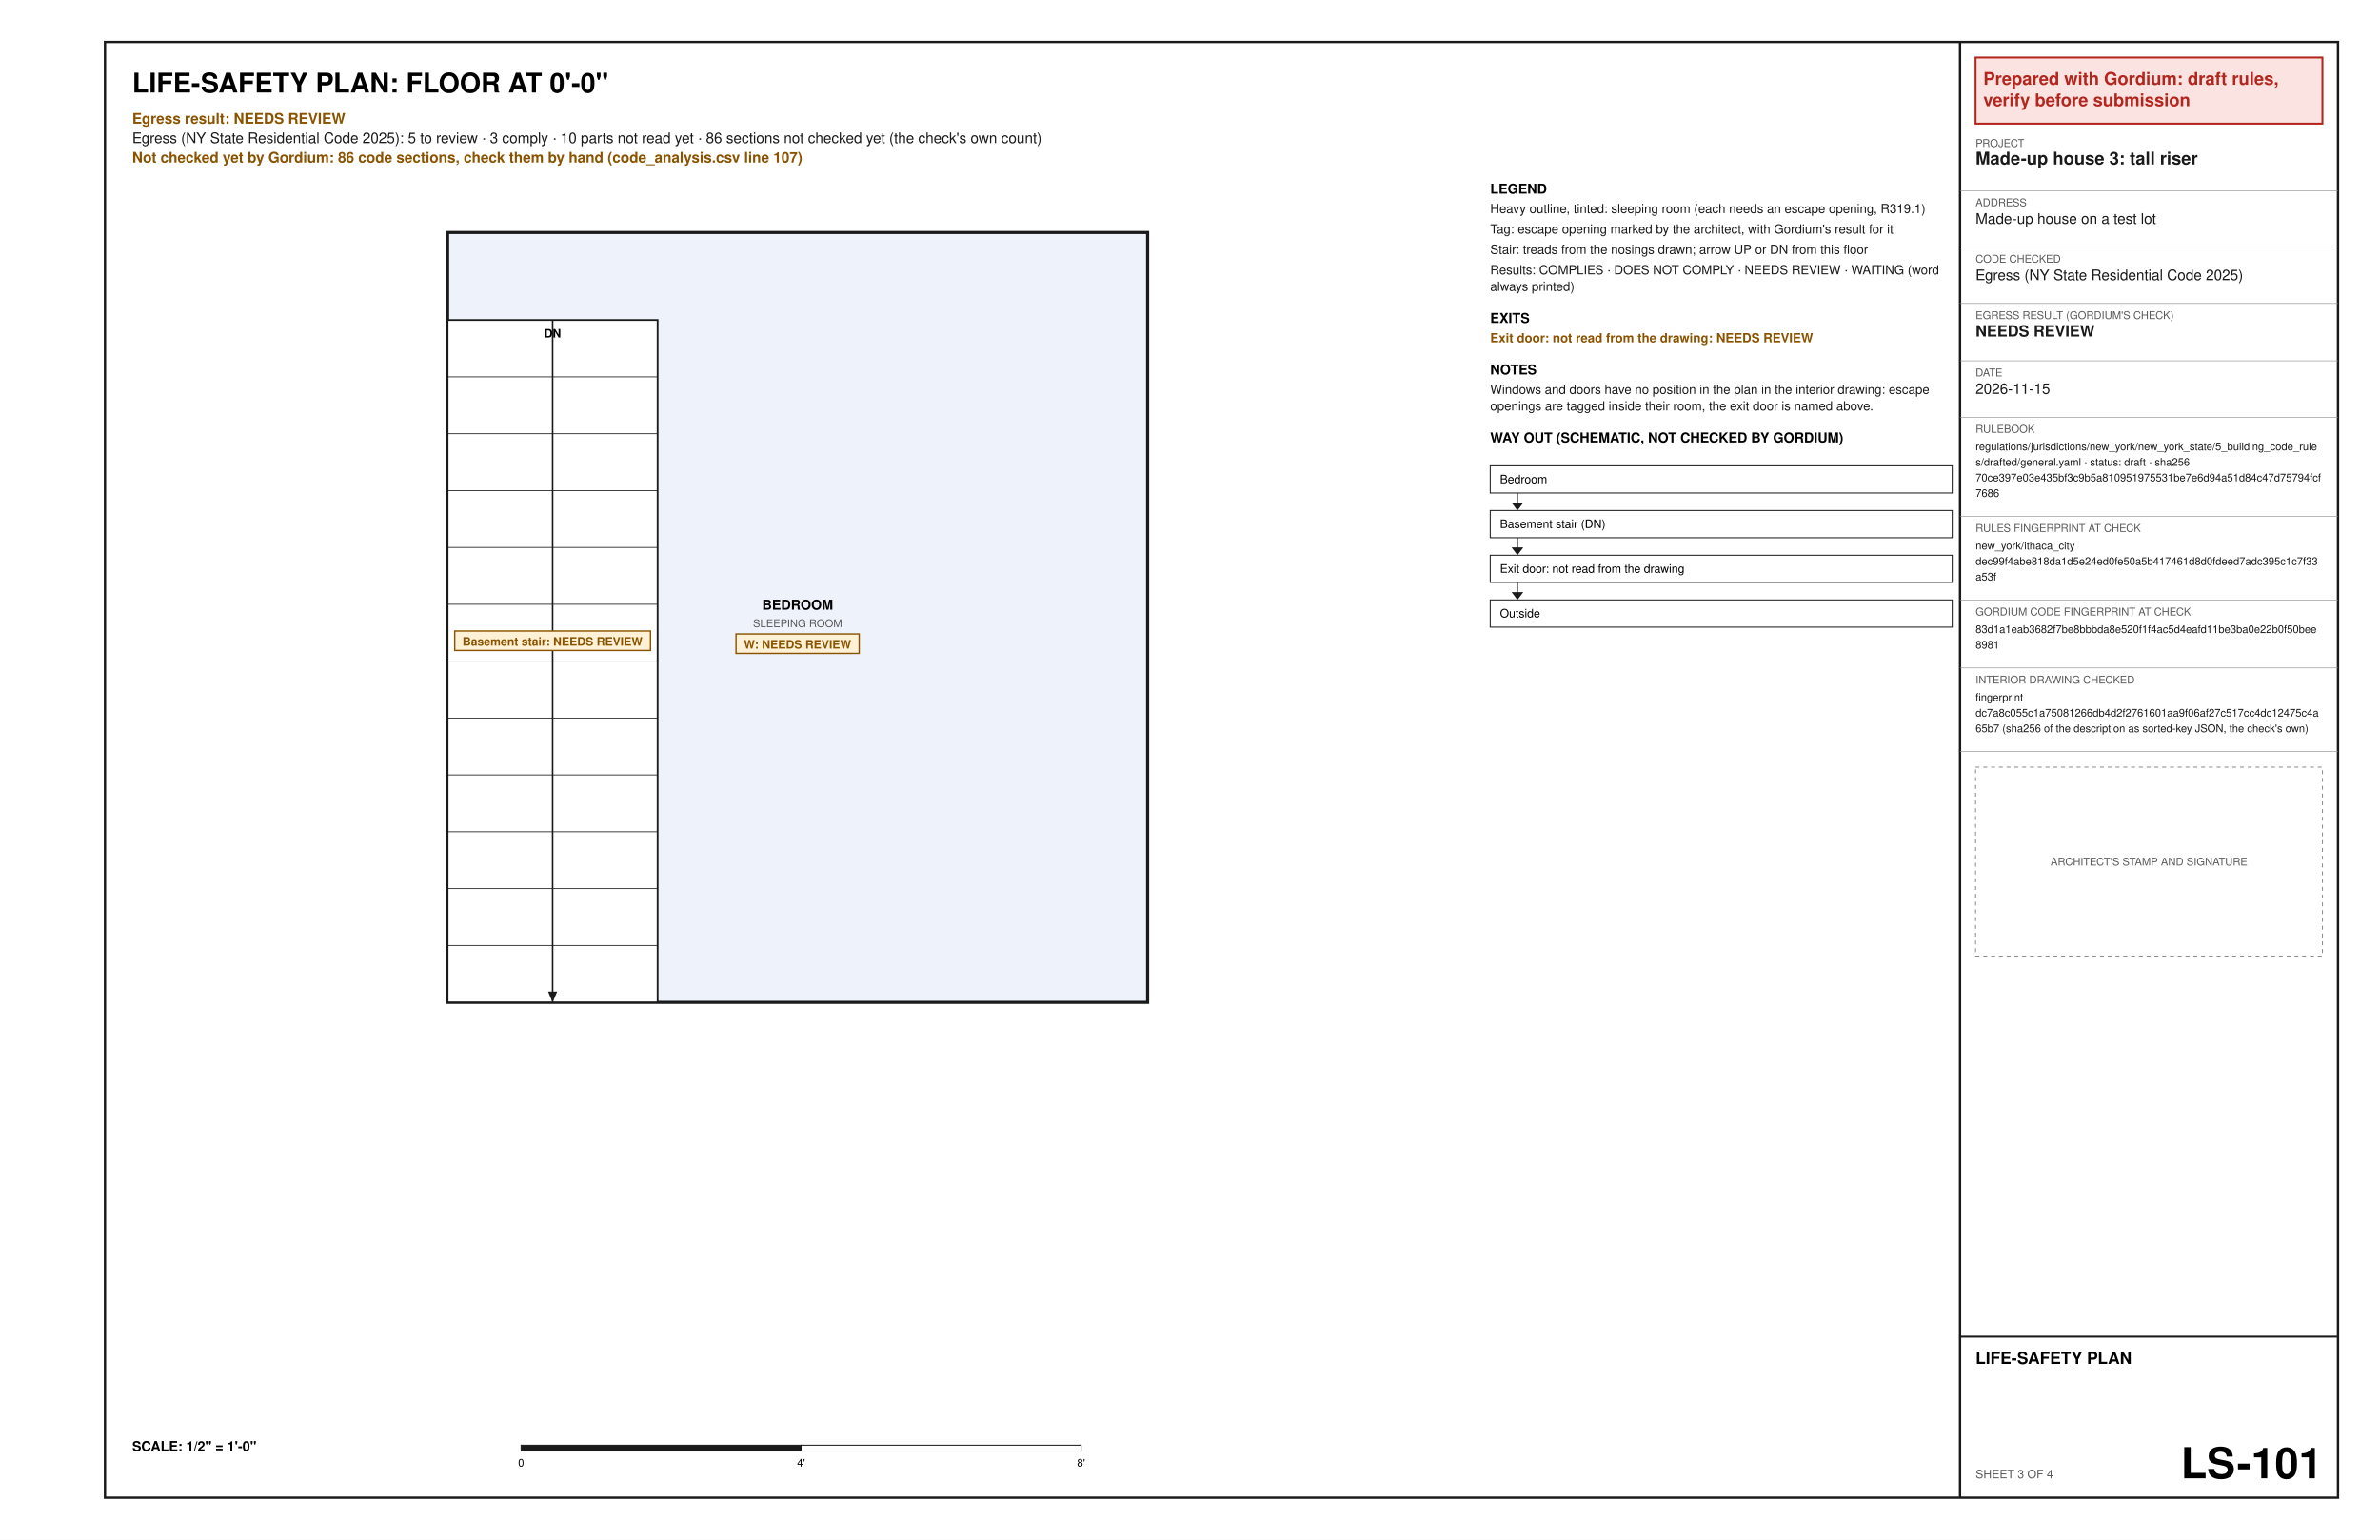
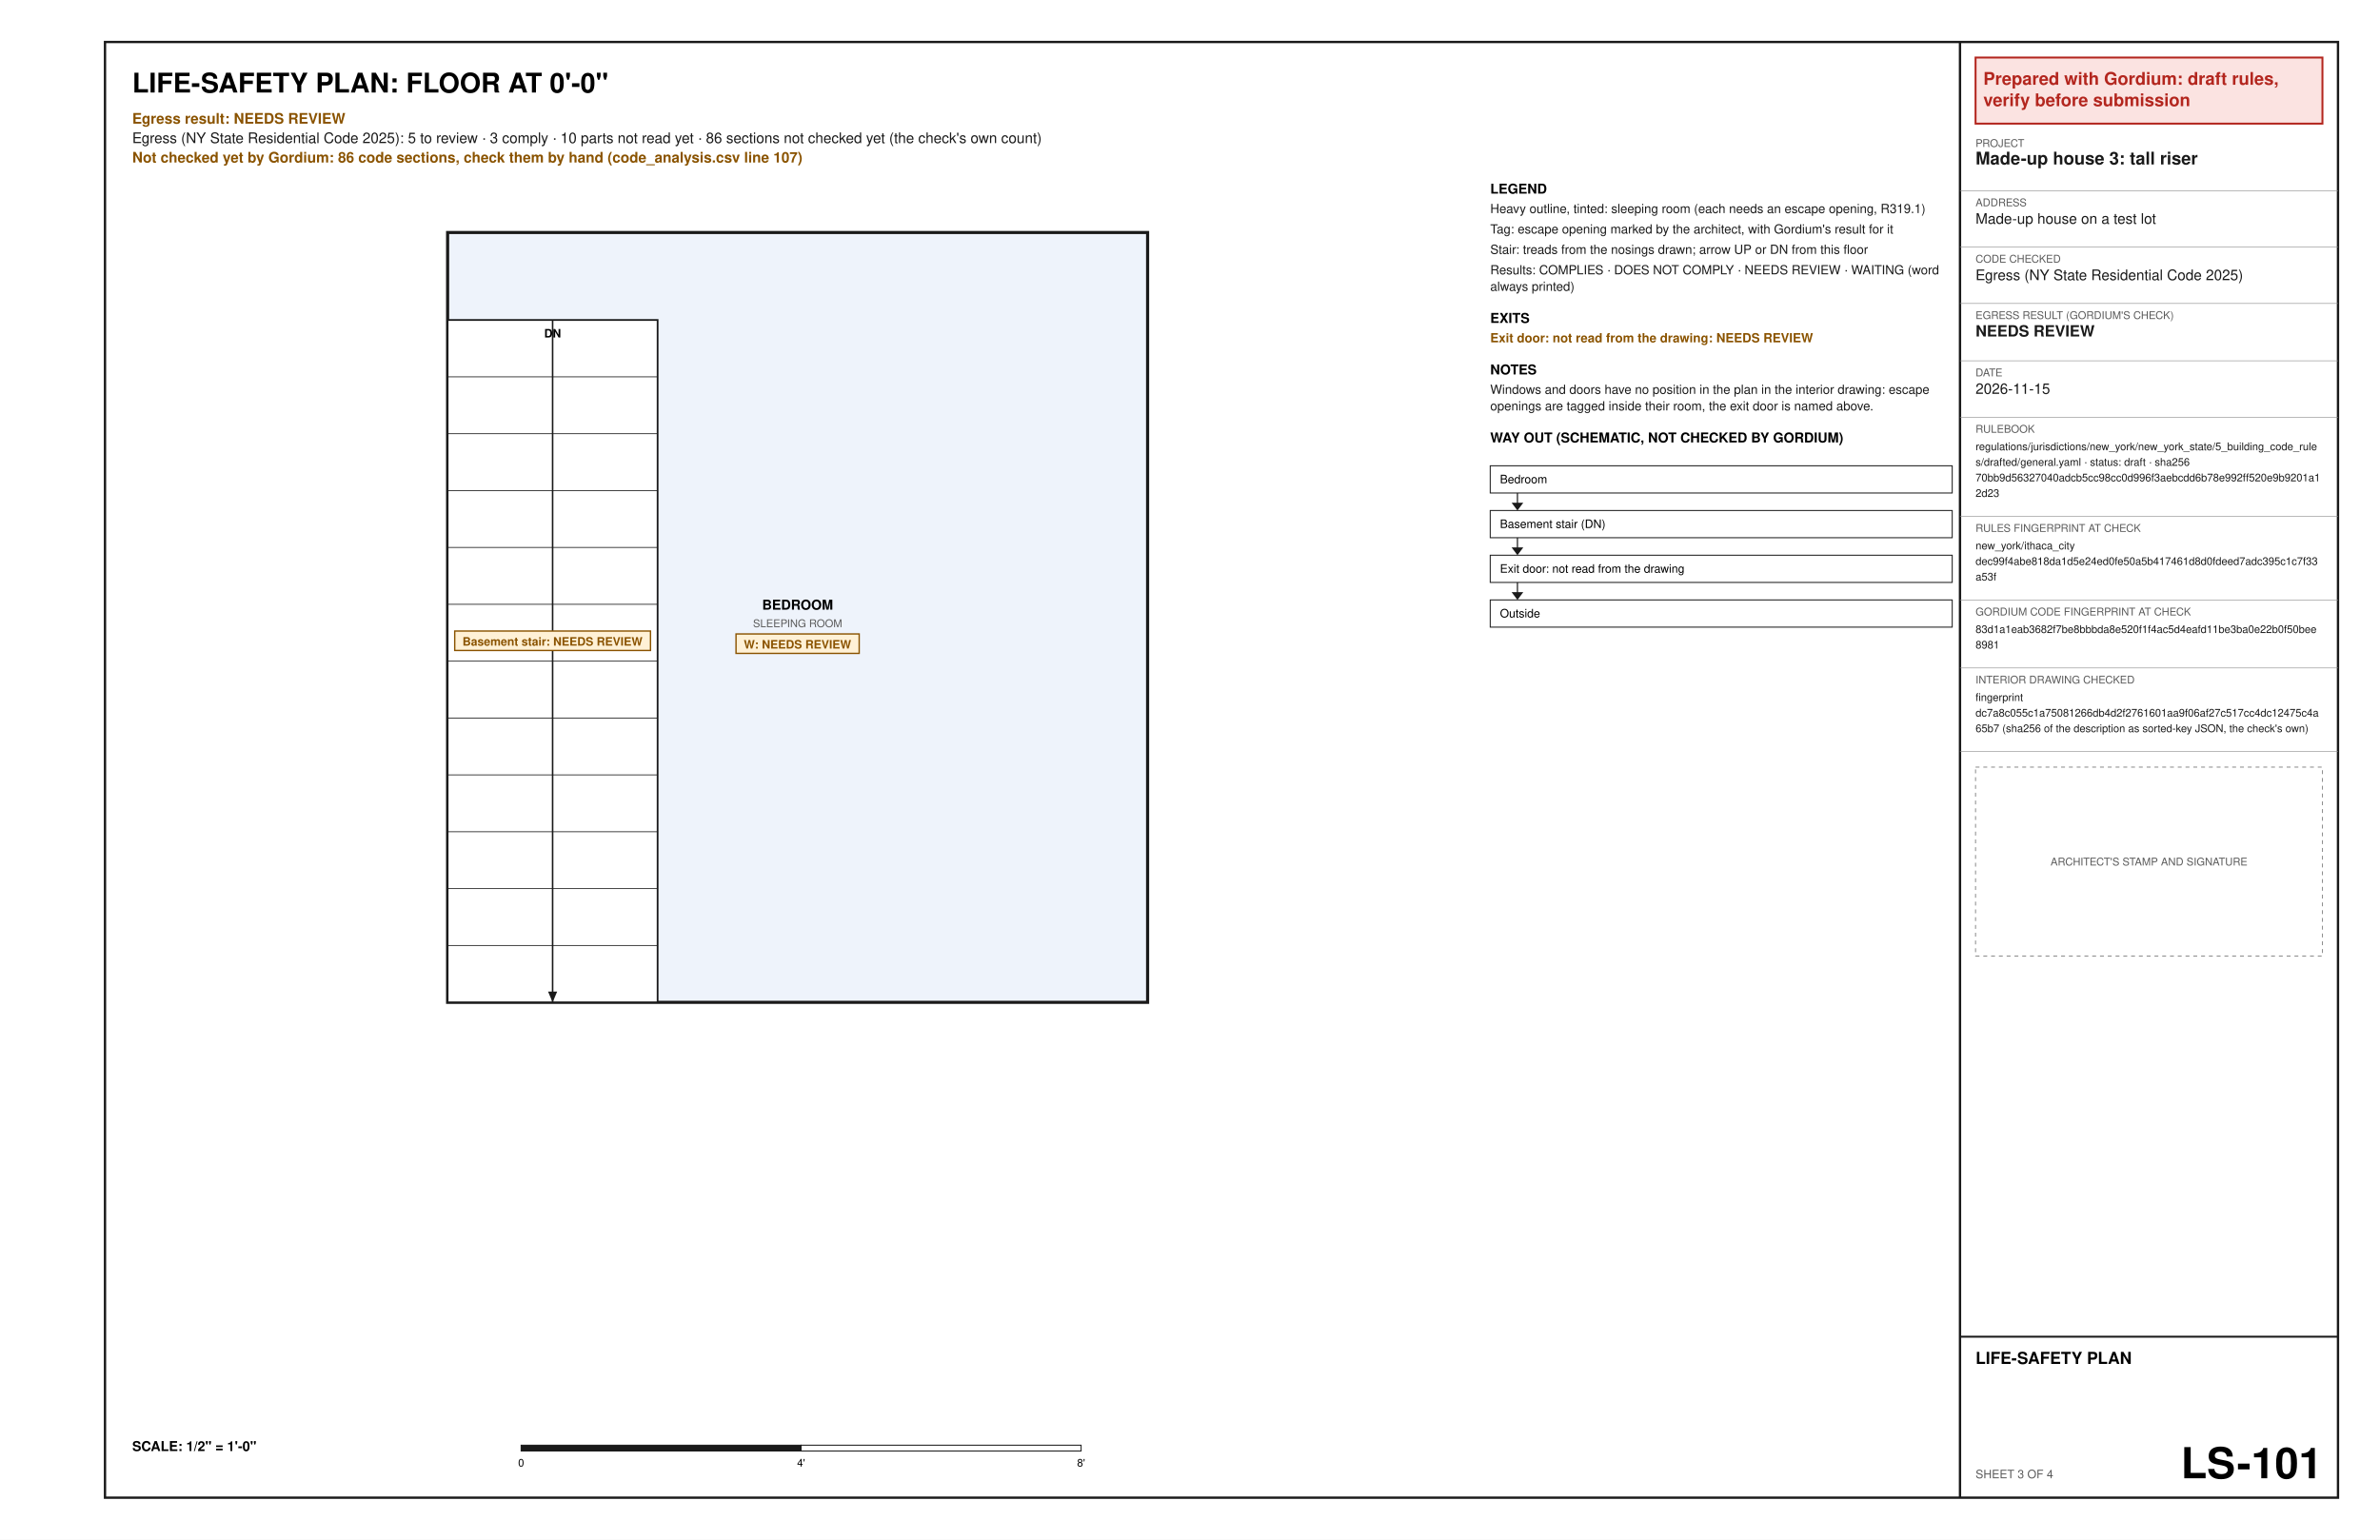
<svg xmlns="http://www.w3.org/2000/svg" width="17in" height="11in" viewBox="0 0 1224 792" font-family="Helvetica, Arial, sans-serif">
  <rect x="0" y="0" width="1224" height="792" fill="#ffffff" />
  <text x="68" y="47.6" font-size="14" font-weight="bold" text-anchor="start" fill="#000000" xml:space="preserve">LIFE-SAFETY PLAN: FLOOR AT 0'-0"</text>
  <text x="68" y="63.6" font-size="7.5" font-weight="bold" text-anchor="start" fill="#8a5300" xml:space="preserve">Egress result: NEEDS REVIEW</text>
  <text x="68" y="73.6" font-size="7.5" text-anchor="start" fill="#1a1a1a" xml:space="preserve">Egress (NY State Residential Code 2025): 5 to review · 3 comply · 10 parts not read yet · 86 sections not checked yet (the check's own count)</text>
  <text x="68" y="83.6" font-size="7.5" font-weight="bold" text-anchor="start" fill="#8a5300" xml:space="preserve">Not checked yet by Gordium: 86 code sections, check them by hand (code_analysis.csv line 107)</text>
  <polygon points="230.2,515.6 590.2,515.6 590.2,119.6 230.2,119.6" fill="#eef3fb" stroke="#1a1a1a" stroke-width="1.6" />
  <text x="410.2" y="313.6" font-size="7" font-weight="bold" text-anchor="middle" fill="#000000" xml:space="preserve">BEDROOM</text>
  <text x="410.2" y="322.6" font-size="5.5" text-anchor="middle" fill="#5a5a5a" xml:space="preserve">SLEEPING ROOM</text>
  <polygon points="378.53,326.1 441.87,326.1 441.87,336.1 378.53,336.1" fill="#fff1d6" stroke="#8a5300" stroke-width="0.7" />
  <text x="382.53" y="333.6" font-size="6" font-weight="bold" text-anchor="start" fill="#8a5300" xml:space="preserve">W: NEEDS REVIEW</text>
  <polygon points="230.2,515.6 338.2,515.6 338.2,164.6 230.2,164.6" fill="#ffffff" stroke="#1a1a1a" stroke-width="0.9" />
  <line x1="230.2" y1="486.35" x2="338.2" y2="486.35" stroke="#1a1a1a" stroke-width="0.4" />
  <line x1="230.2" y1="457.1" x2="338.2" y2="457.1" stroke="#1a1a1a" stroke-width="0.4" />
  <line x1="230.2" y1="427.85" x2="338.2" y2="427.85" stroke="#1a1a1a" stroke-width="0.4" />
  <line x1="230.2" y1="398.6" x2="338.2" y2="398.6" stroke="#1a1a1a" stroke-width="0.4" />
  <line x1="230.2" y1="369.35" x2="338.2" y2="369.35" stroke="#1a1a1a" stroke-width="0.4" />
  <line x1="230.2" y1="340.1" x2="338.2" y2="340.1" stroke="#1a1a1a" stroke-width="0.4" />
  <line x1="230.2" y1="310.85" x2="338.2" y2="310.85" stroke="#1a1a1a" stroke-width="0.4" />
  <line x1="230.2" y1="281.6" x2="338.2" y2="281.6" stroke="#1a1a1a" stroke-width="0.4" />
  <line x1="230.2" y1="252.35" x2="338.2" y2="252.35" stroke="#1a1a1a" stroke-width="0.4" />
  <line x1="230.2" y1="223.1" x2="338.2" y2="223.1" stroke="#1a1a1a" stroke-width="0.4" />
  <line x1="230.2" y1="193.85" x2="338.2" y2="193.85" stroke="#1a1a1a" stroke-width="0.4" />
  <line x1="284.2" y1="164.6" x2="284.2" y2="515.6" stroke="#1a1a1a" stroke-width="0.8" />
  <polygon points="284.2,515.6 281.86,510.07 286.54,510.07" fill="#1a1a1a" />
  <text x="284.2" y="173.6" font-size="6" font-weight="bold" text-anchor="middle" fill="#000000" xml:space="preserve">DN</text>
  <polygon points="233.86,324.6 334.54,324.6 334.54,334.6 233.86,334.6" fill="#fff1d6" stroke="#8a5300" stroke-width="0.7" />
  <text x="237.86" y="332.1" font-size="6" font-weight="bold" text-anchor="start" fill="#8a5300" xml:space="preserve">Basement stair: NEEDS REVIEW</text>
  <text x="68" y="746.4" font-size="7" font-weight="bold" text-anchor="start" fill="#000000" xml:space="preserve">SCALE: 1/2" = 1'-0"</text>
  <polygon points="268,743.4 412,743.4 412,746.4 268,746.4" fill="#1a1a1a" stroke="#1a1a1a" stroke-width="0.5" />
  <polygon points="412,743.4 556,743.4 556,746.4 412,746.4" fill="#ffffff" stroke="#1a1a1a" stroke-width="0.5" />
  <text x="268" y="754.4" font-size="5.5" text-anchor="middle" fill="#000000" xml:space="preserve">0</text>
  <text x="412" y="754.4" font-size="5.5" text-anchor="middle" fill="#000000" xml:space="preserve">4'</text>
  <text x="556" y="754.4" font-size="5.5" text-anchor="middle" fill="#000000" xml:space="preserve">8'</text>
  <text x="766.4" y="99.6" font-size="7" font-weight="bold" text-anchor="start" fill="#000000" xml:space="preserve">LEGEND</text>
  <text x="766.4" y="109.6" font-size="6.5" text-anchor="start" fill="#1a1a1a" xml:space="preserve">Heavy outline, tinted: sleeping room (each needs an escape opening, R319.1)</text>
  <text x="766.4" y="120.1" font-size="6.5" text-anchor="start" fill="#1a1a1a" xml:space="preserve">Tag: escape opening marked by the architect, with Gordium's result for it</text>
  <text x="766.4" y="130.6" font-size="6.5" text-anchor="start" fill="#1a1a1a" xml:space="preserve">Stair: treads from the nosings drawn; arrow UP or DN from this floor</text>
  <text x="766.4" y="141.1" font-size="6.5" text-anchor="start" fill="#1a1a1a" xml:space="preserve">Results: COMPLIES · DOES NOT COMPLY · NEEDS REVIEW · WAITING (word</text>
  <text x="766.4" y="149.6" font-size="6.5" text-anchor="start" fill="#1a1a1a" xml:space="preserve">always printed)</text>
  <text x="766.4" y="166.1" font-size="7" font-weight="bold" text-anchor="start" fill="#000000" xml:space="preserve">EXITS</text>
  <text x="766.4" y="176.1" font-size="6.5" font-weight="bold" text-anchor="start" fill="#8a5300" xml:space="preserve">Exit door: not read from the drawing: NEEDS REVIEW</text>
  <text x="766.4" y="192.6" font-size="7" font-weight="bold" text-anchor="start" fill="#000000" xml:space="preserve">NOTES</text>
  <text x="766.4" y="202.6" font-size="6.5" text-anchor="start" fill="#1a1a1a" xml:space="preserve">Windows and doors have no position in the plan in the interior drawing: escape</text>
  <text x="766.4" y="211.1" font-size="6.5" text-anchor="start" fill="#1a1a1a" xml:space="preserve">openings are tagged inside their room, the exit door is named above.</text>
  <text x="766.4" y="227.6" font-size="7" font-weight="bold" text-anchor="start" fill="#000000" xml:space="preserve">WAY OUT (SCHEMATIC, NOT CHECKED BY GORDIUM)</text>
  <polygon points="766.4,239.6 1004,239.6 1004,253.6 766.4,253.6" fill="none" stroke="#1a1a1a" stroke-width="0.5" />
  <text x="771.4" y="248.6" font-size="6" text-anchor="start" fill="#000000" xml:space="preserve">Bedroom</text>
  <line x1="780.4" y1="253.6" x2="780.4" y2="261.6" stroke="#1a1a1a" stroke-width="0.6" />
  <polygon points="777.4,258.6 783.4,258.6 780.4,262.6" fill="#1a1a1a" />
  <polygon points="766.4,262.6 1004,262.6 1004,276.6 766.4,276.6" fill="none" stroke="#1a1a1a" stroke-width="0.5" />
  <text x="771.4" y="271.6" font-size="6" text-anchor="start" fill="#000000" xml:space="preserve">Basement stair (DN)</text>
  <line x1="780.4" y1="276.6" x2="780.4" y2="284.6" stroke="#1a1a1a" stroke-width="0.6" />
  <polygon points="777.4,281.6 783.4,281.6 780.4,285.6" fill="#1a1a1a" />
  <polygon points="766.4,285.6 1004,285.6 1004,299.6 766.4,299.6" fill="none" stroke="#1a1a1a" stroke-width="0.5" />
  <text x="771.4" y="294.6" font-size="6" text-anchor="start" fill="#000000" xml:space="preserve">Exit door: not read from the drawing</text>
  <line x1="780.4" y1="299.6" x2="780.4" y2="307.6" stroke="#1a1a1a" stroke-width="0.6" />
  <polygon points="777.4,304.6 783.4,304.6 780.4,308.6" fill="#1a1a1a" />
  <polygon points="766.4,308.6 1004,308.6 1004,322.6 766.4,322.6" fill="none" stroke="#1a1a1a" stroke-width="0.5" />
  <text x="771.4" y="317.6" font-size="6" text-anchor="start" fill="#000000" xml:space="preserve">Outside</text>
  <polygon points="54,21.6 1202.4,21.6 1202.4,770.4 54,770.4" fill="none" stroke="#1a1a1a" stroke-width="1.2" />
  <line x1="1008" y1="21.6" x2="1008" y2="770.4" stroke="#1a1a1a" stroke-width="1.2" />
  <polygon points="1016,29.6 1194.4,29.6 1194.4,63.6 1016,63.6" fill="#fbe3e1" stroke="#b3261e" stroke-width="1" />
  <text x="1020" y="43.6" font-size="9" font-weight="bold" text-anchor="start" fill="#b3261e" xml:space="preserve">Prepared with Gordium: draft rules,</text>
  <text x="1020" y="54.6" font-size="9" font-weight="bold" text-anchor="start" fill="#b3261e" xml:space="preserve">verify before submission</text>
  <text x="1016" y="75.6" font-size="5.5" text-anchor="start" fill="#5a5a5a" xml:space="preserve">PROJECT</text>
  <text x="1016" y="84.6" font-size="9" font-weight="bold" text-anchor="start" fill="#1a1a1a" xml:space="preserve">Made-up house 3: tall riser</text>
  <line x1="1008" y1="98.1" x2="1202.4" y2="98.1" stroke="#8c8c8c" stroke-width="0.3" />
  <text x="1016" y="106.1" font-size="5.5" text-anchor="start" fill="#5a5a5a" xml:space="preserve">ADDRESS</text>
  <text x="1016" y="115.1" font-size="7.5" text-anchor="start" fill="#1a1a1a" xml:space="preserve">Made-up house on a test lot</text>
  <line x1="1008" y1="127.1" x2="1202.4" y2="127.1" stroke="#8c8c8c" stroke-width="0.3" />
  <text x="1016" y="135.1" font-size="5.5" text-anchor="start" fill="#5a5a5a" xml:space="preserve">CODE CHECKED</text>
  <text x="1016" y="144.1" font-size="7.5" text-anchor="start" fill="#1a1a1a" xml:space="preserve">Egress (NY State Residential Code 2025)</text>
  <line x1="1008" y1="156.1" x2="1202.4" y2="156.1" stroke="#8c8c8c" stroke-width="0.3" />
  <text x="1016" y="164.1" font-size="5.5" text-anchor="start" fill="#5a5a5a" xml:space="preserve">EGRESS RESULT (GORDIUM'S CHECK)</text>
  <text x="1016" y="173.1" font-size="8" font-weight="bold" text-anchor="start" fill="#1a1a1a" xml:space="preserve">NEEDS REVIEW</text>
  <line x1="1008" y1="185.6" x2="1202.4" y2="185.6" stroke="#8c8c8c" stroke-width="0.3" />
  <text x="1016" y="193.6" font-size="5.5" text-anchor="start" fill="#5a5a5a" xml:space="preserve">DATE</text>
  <text x="1016" y="202.6" font-size="7.5" text-anchor="start" fill="#1a1a1a" xml:space="preserve">2026-11-15</text>
  <line x1="1008" y1="214.6" x2="1202.4" y2="214.6" stroke="#8c8c8c" stroke-width="0.3" />
  <text x="1016" y="222.6" font-size="5.5" text-anchor="start" fill="#5a5a5a" xml:space="preserve">RULEBOOK</text>
  <text x="1016" y="231.6" font-size="5.5" text-anchor="start" fill="#1a1a1a" xml:space="preserve">regulations/jurisdictions/new_york/new_york_state/5_building_code_rule</text>
  <text x="1016" y="239.6" font-size="5.5" text-anchor="start" fill="#1a1a1a" xml:space="preserve">s/drafted/general.yaml · status: draft · sha256</text>
-   <text x="1016" y="247.6" font-size="5.5" text-anchor="start" fill="#1a1a1a" xml:space="preserve">70ce397e03e435bf3c9b5a810951975531be7e6d94a51d84c47d75794fcf</text>
-   <text x="1016" y="255.6" font-size="5.5" text-anchor="start" fill="#1a1a1a" xml:space="preserve">7686</text>
+   <text x="1016" y="247.6" font-size="5.5" text-anchor="start" fill="#1a1a1a" xml:space="preserve">70bb9d56327040adcb5cc98cc0d996f3aebcdd6b78e992ff520e9b9201a1</text>
+   <text x="1016" y="255.6" font-size="5.5" text-anchor="start" fill="#1a1a1a" xml:space="preserve">2d23</text>
  <line x1="1008" y1="265.6" x2="1202.4" y2="265.6" stroke="#8c8c8c" stroke-width="0.3" />
  <text x="1016" y="273.6" font-size="5.5" text-anchor="start" fill="#5a5a5a" xml:space="preserve">RULES FINGERPRINT AT CHECK</text>
  <text x="1016" y="282.6" font-size="5.5" text-anchor="start" fill="#1a1a1a" xml:space="preserve">new_york/ithaca_city</text>
  <text x="1016" y="290.6" font-size="5.5" text-anchor="start" fill="#1a1a1a" xml:space="preserve">dec99f4abe818da1d5e24ed0fe50a5b417461d8d0fdeed7adc395c1c7f33</text>
  <text x="1016" y="298.6" font-size="5.5" text-anchor="start" fill="#1a1a1a" xml:space="preserve">a53f</text>
  <line x1="1008" y1="308.6" x2="1202.4" y2="308.6" stroke="#8c8c8c" stroke-width="0.3" />
  <text x="1016" y="316.6" font-size="5.5" text-anchor="start" fill="#5a5a5a" xml:space="preserve">GORDIUM CODE FINGERPRINT AT CHECK</text>
  <text x="1016" y="325.6" font-size="5.5" text-anchor="start" fill="#1a1a1a" xml:space="preserve">83d1a1eab3682f7be8bbbda8e520f1f4ac5d4eafd11be3ba0e22b0f50bee</text>
  <text x="1016" y="333.6" font-size="5.5" text-anchor="start" fill="#1a1a1a" xml:space="preserve">8981</text>
  <line x1="1008" y1="343.6" x2="1202.4" y2="343.6" stroke="#8c8c8c" stroke-width="0.3" />
  <text x="1016" y="351.6" font-size="5.5" text-anchor="start" fill="#5a5a5a" xml:space="preserve">INTERIOR DRAWING CHECKED</text>
  <text x="1016" y="360.6" font-size="5.5" text-anchor="start" fill="#1a1a1a" xml:space="preserve">fingerprint</text>
  <text x="1016" y="368.6" font-size="5.5" text-anchor="start" fill="#1a1a1a" xml:space="preserve">dc7a8c055c1a75081266db4d2f2761601aa9f06af27c517cc4dc12475c4a</text>
  <text x="1016" y="376.6" font-size="5.5" text-anchor="start" fill="#1a1a1a" xml:space="preserve">65b7 (sha256 of the description as sorted-key JSON, the check's own)</text>
  <line x1="1008" y1="386.6" x2="1202.4" y2="386.6" stroke="#8c8c8c" stroke-width="0.3" />
  <polygon points="1016,394.6 1194.4,394.6 1194.4,491.8 1016,491.8" fill="none" stroke="#8c8c8c" stroke-width="0.5" stroke-dasharray="2 2" />
  <text x="1105.2" y="445.2" font-size="5.5" text-anchor="middle" fill="#5a5a5a" xml:space="preserve">ARCHITECT'S STAMP AND SIGNATURE</text>
  <line x1="1008" y1="687.6" x2="1202.4" y2="687.6" stroke="#1a1a1a" stroke-width="1" />
  <text x="1016" y="701.6" font-size="8.5" font-weight="bold" text-anchor="start" fill="#000000" xml:space="preserve">LIFE-SAFETY PLAN</text>
  <text x="1016" y="760.4" font-size="6" text-anchor="start" fill="#5a5a5a" xml:space="preserve">SHEET 3 OF 4</text>
  <text x="1194.4" y="760.4" font-size="22" font-weight="bold" text-anchor="end" fill="#000000" xml:space="preserve">LS-101</text>
</svg>
